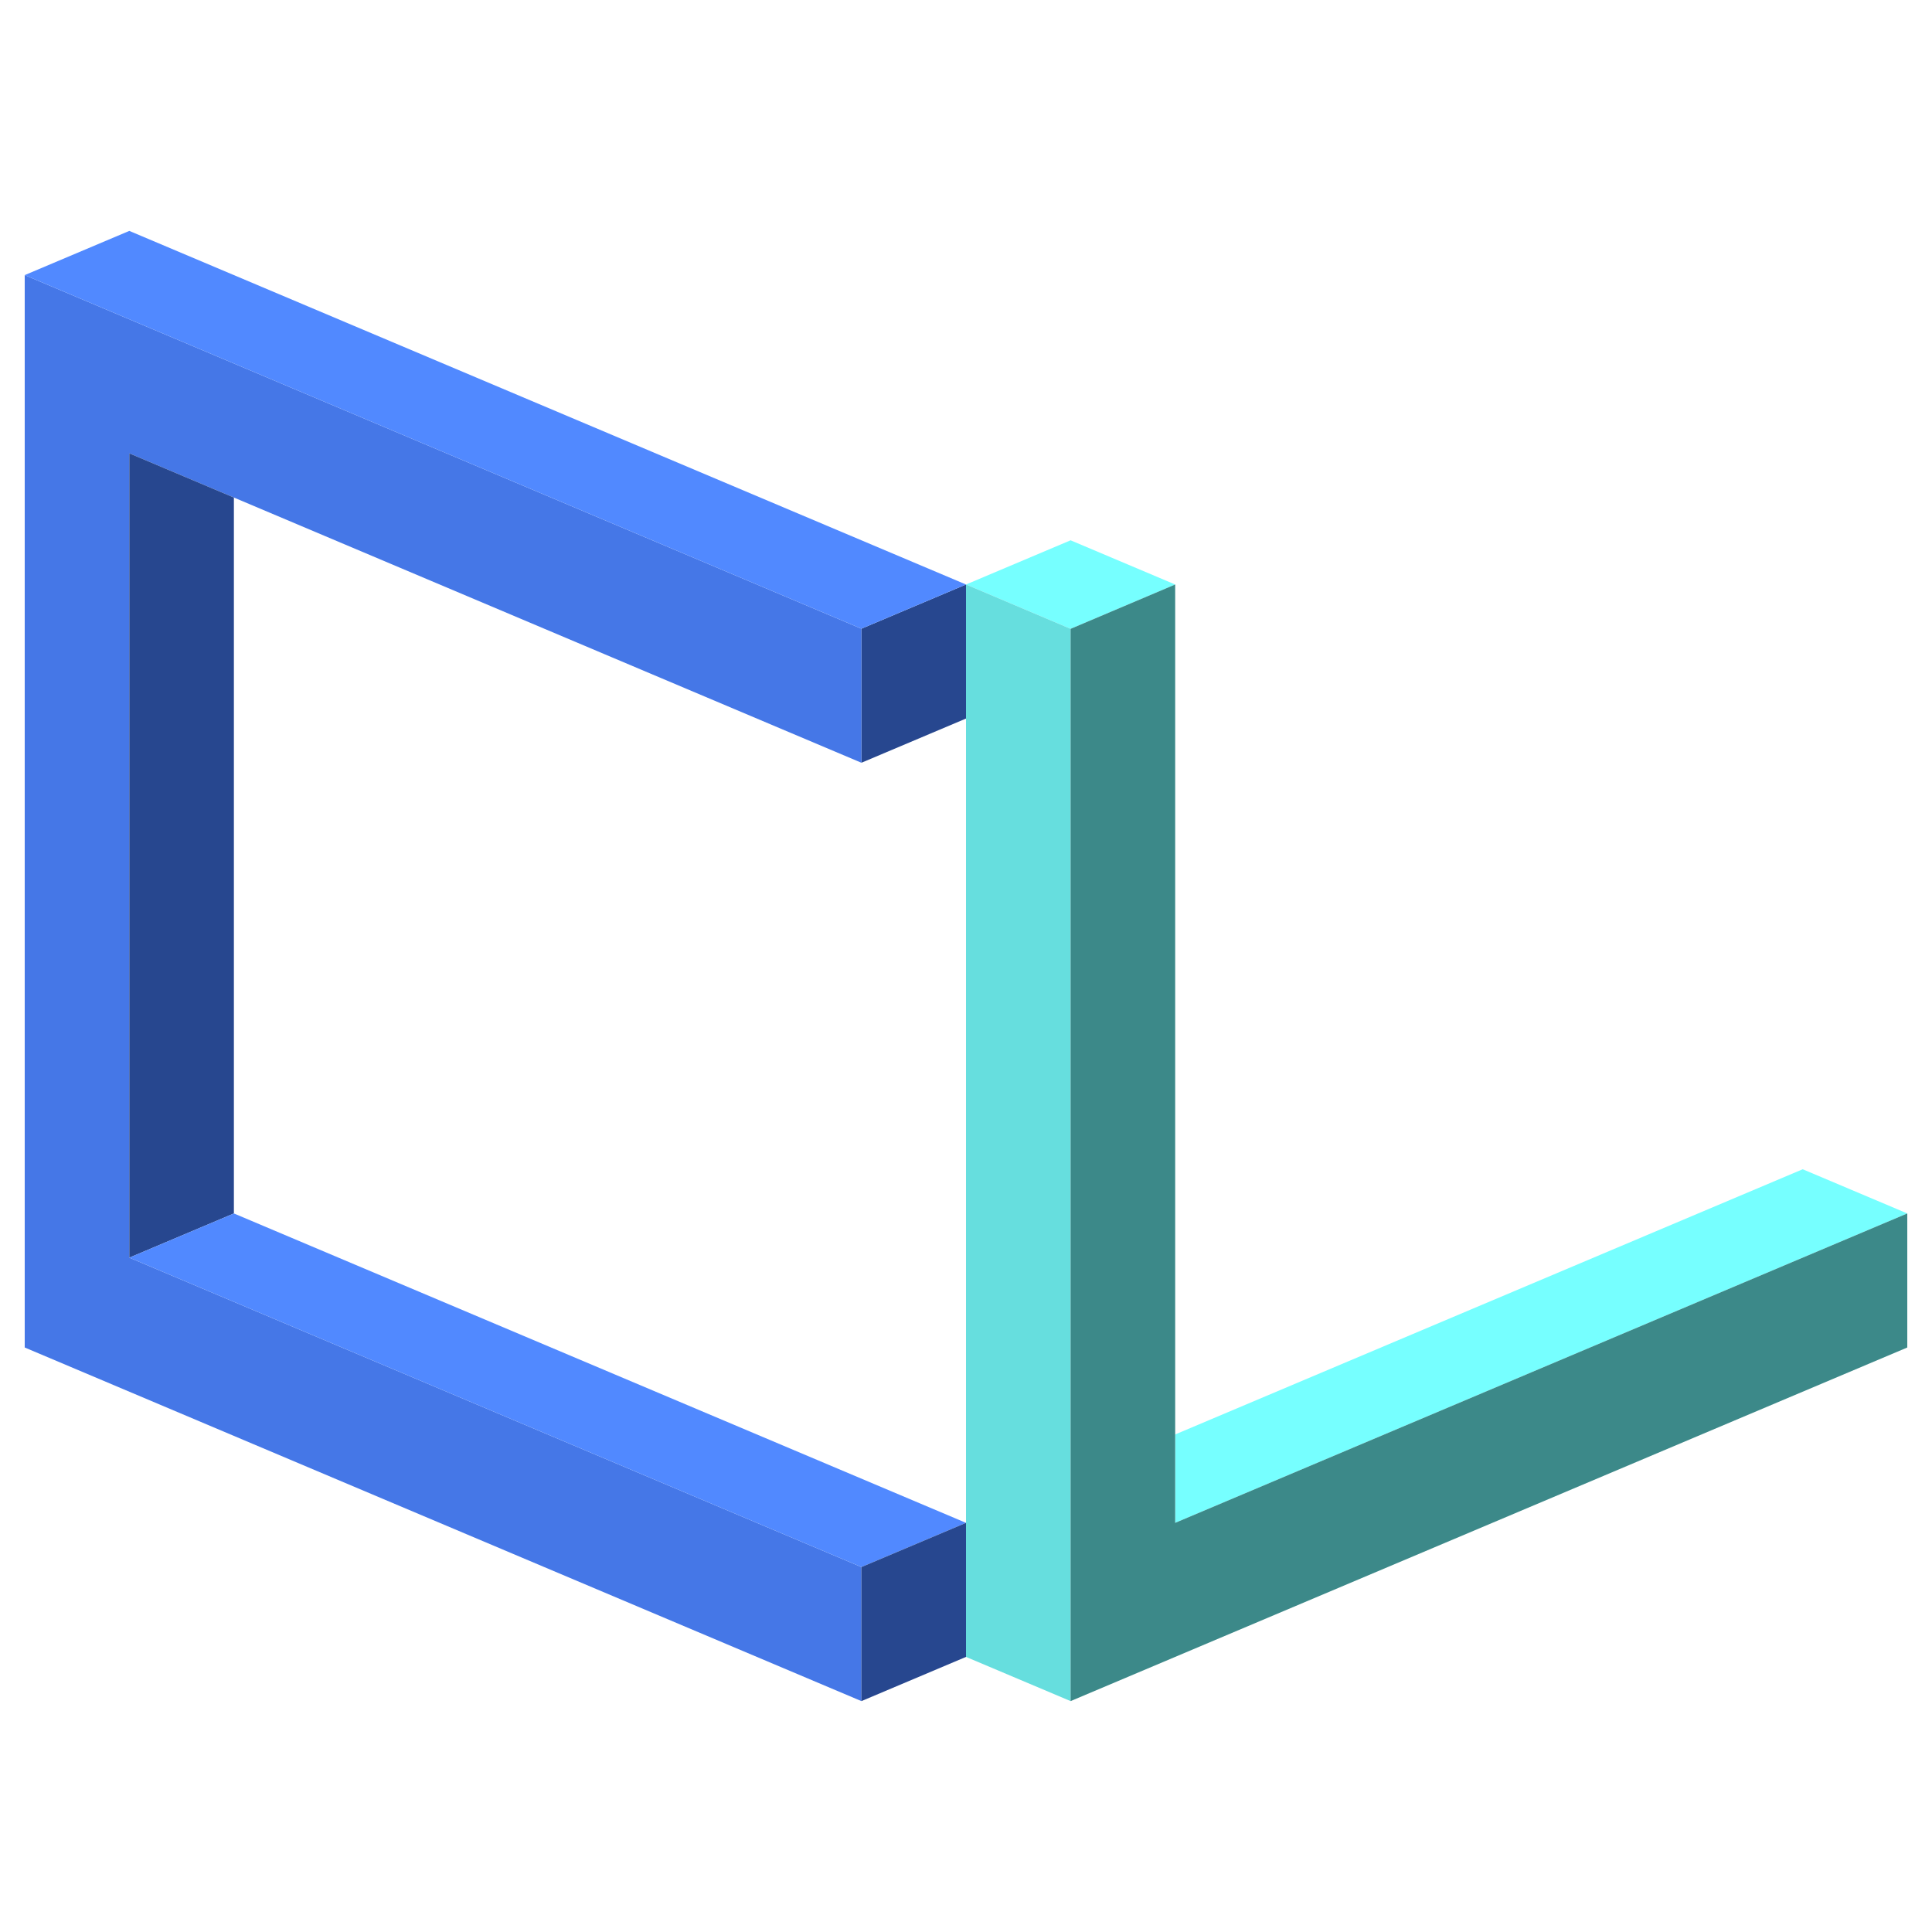
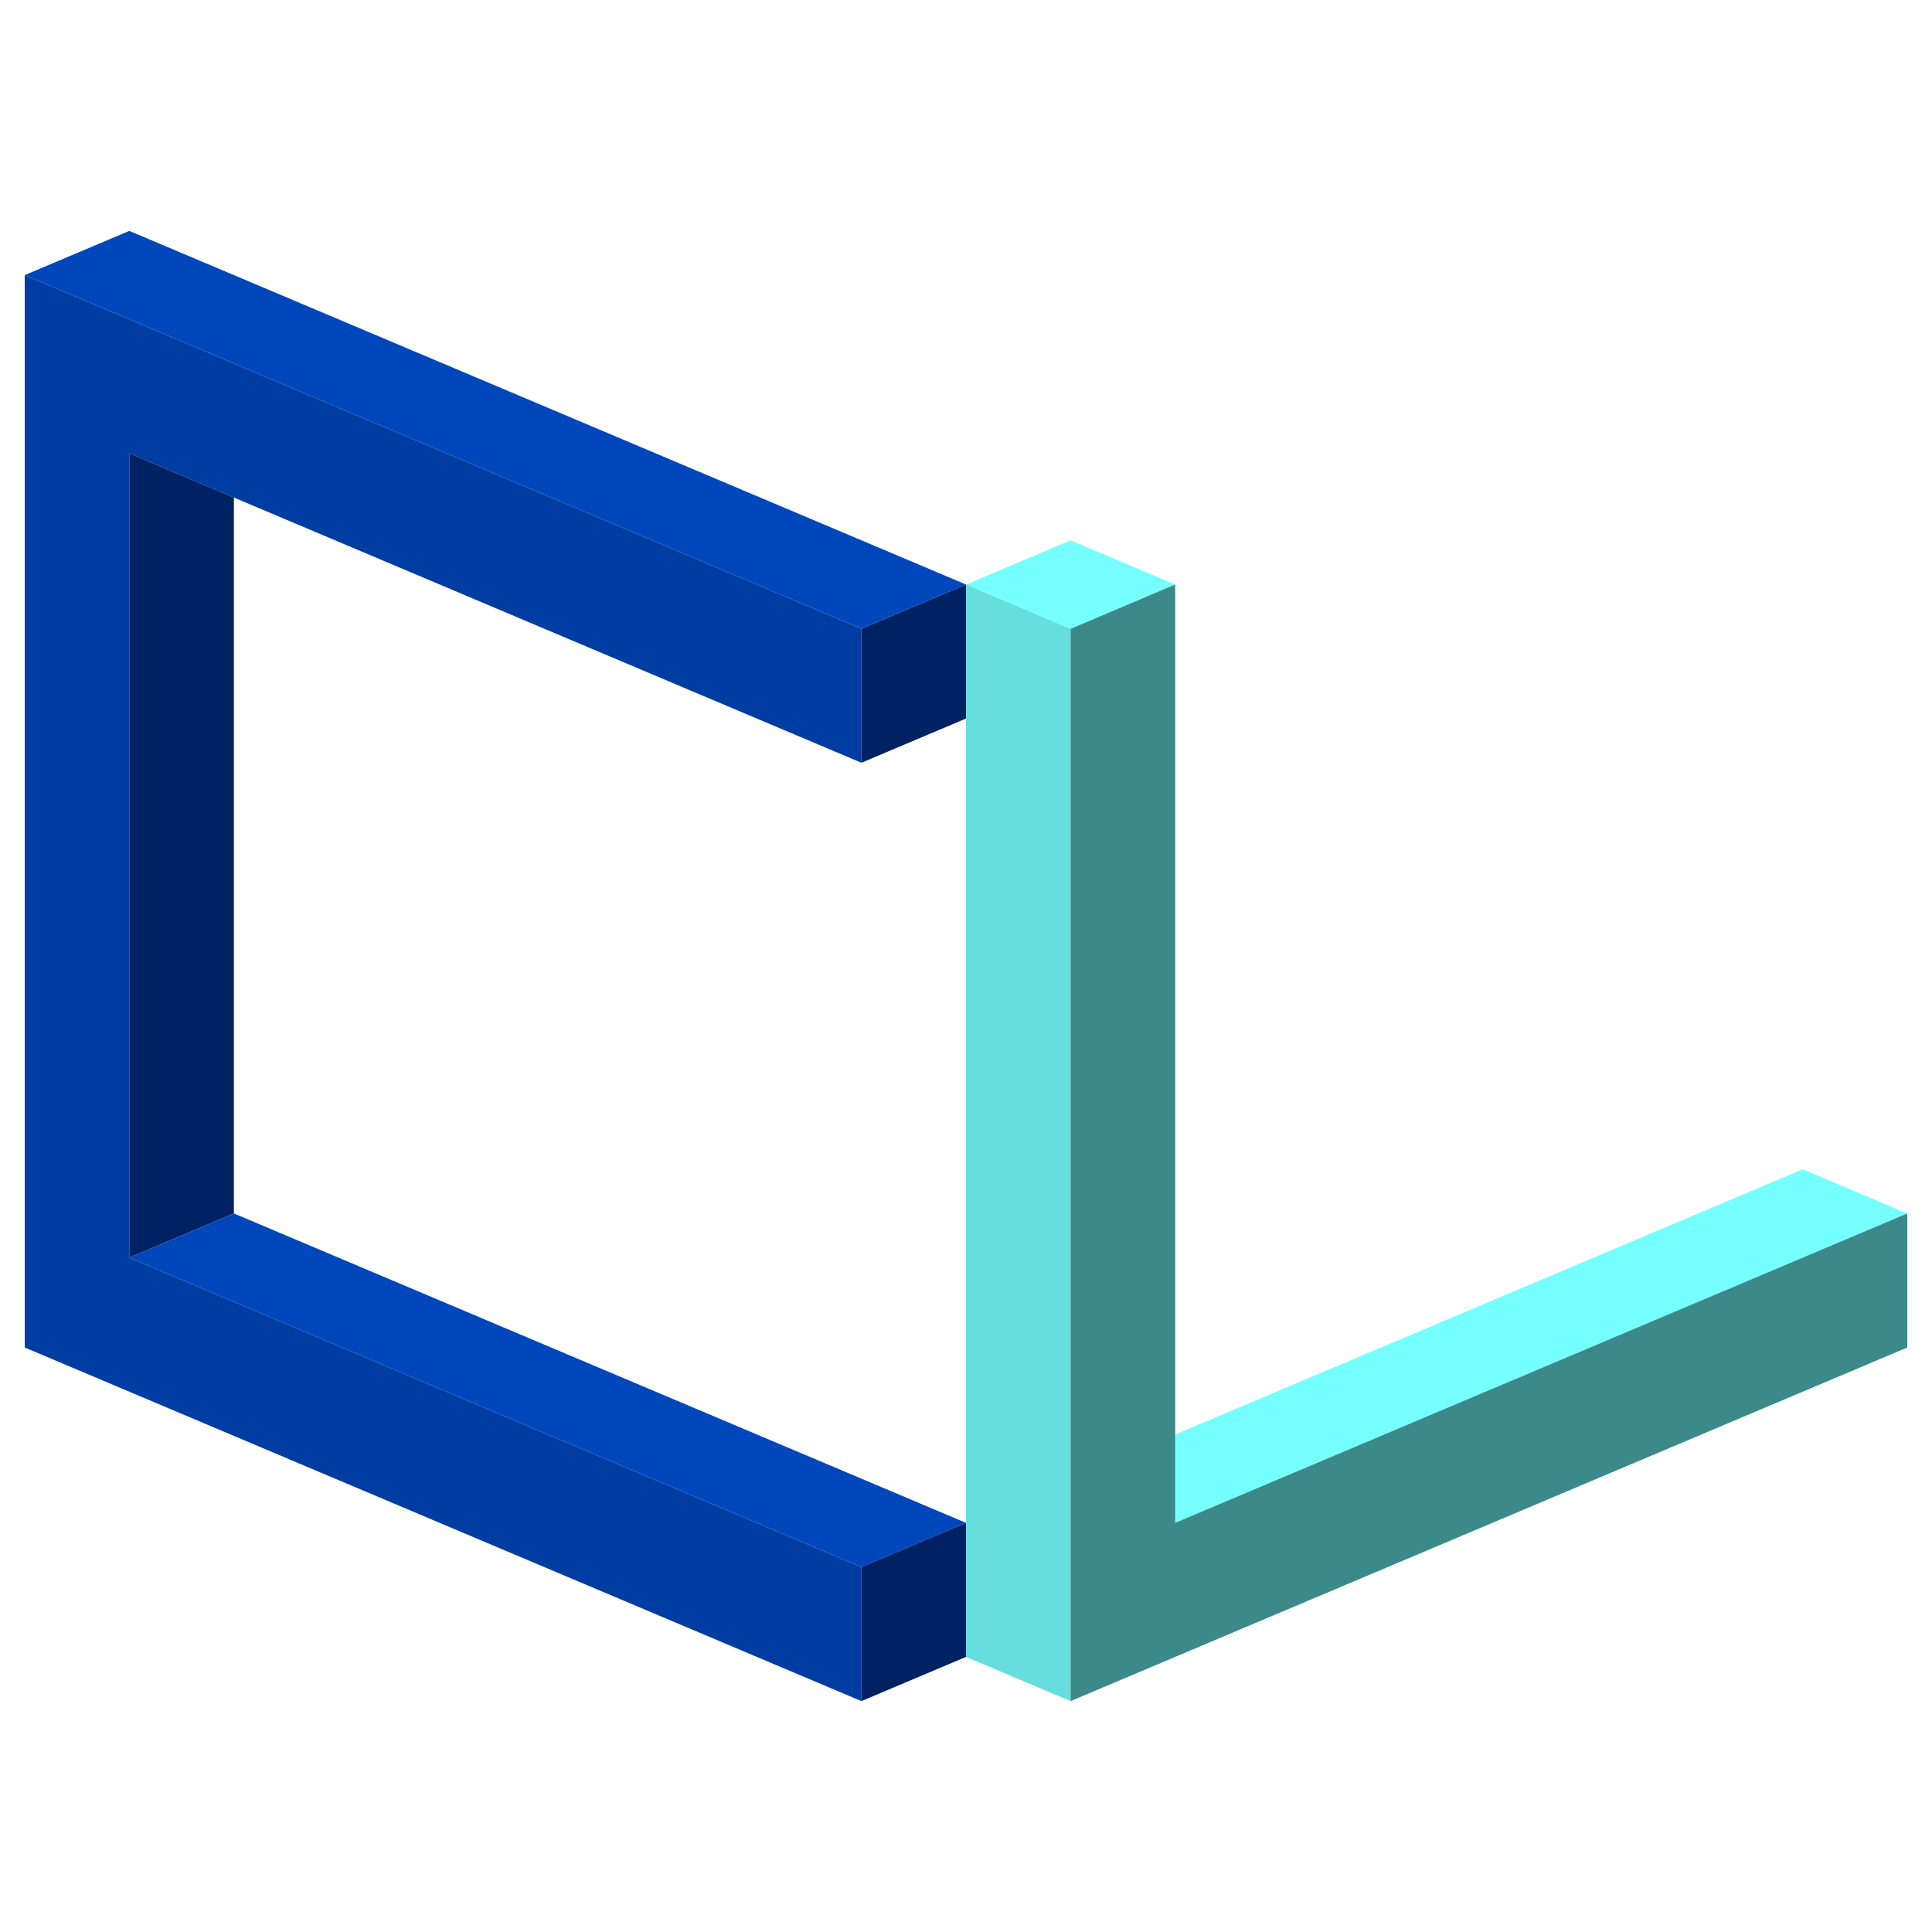
<svg xmlns="http://www.w3.org/2000/svg" width="1000" height="1000" viewBox="0 0 264.583 264.583" version="1.1" id="svg5">
  <defs id="defs2" />
  <g id="g108629" style="display:inline">
-     <path style="fill:#27478f;fill-opacity:1;stroke:none;stroke-width:0.265px;stroke-linecap:butt;stroke-linejoin:miter;stroke-opacity:1" d="M 117.969,86.099 V 104.457 L 132.292,98.404 V 80.046 Z" id="path108619" />
-     <path style="fill:#4577e7;fill-opacity:1;stroke:none;stroke-width:0.265px;stroke-linecap:butt;stroke-linejoin:miter;stroke-opacity:1" d="M 3.385,37.674 117.969,86.099 V 104.457 L 17.708,62.085 V 172.232 l 100.261,42.372 v 18.358 L 3.385,184.537 Z" id="path108621" />
+     <path style="fill:#002263;fill-opacity:1;stroke:none;stroke-width:0.265px;stroke-linecap:butt;stroke-linejoin:miter;stroke-opacity:1" d="M 117.969,86.099 V 104.457 L 132.292,98.404 V 80.046 Z" id="path108619" />
+     <path style="fill:#003da2;fill-opacity:1;stroke:none;stroke-width:0.265px;stroke-linecap:butt;stroke-linejoin:miter;stroke-opacity:1" d="M 3.385,37.674 117.969,86.099 V 104.457 L 17.708,62.085 V 172.232 l 100.261,42.372 v 18.358 L 3.385,184.537 Z" id="path108621" />
    <path style="fill:none;stroke:none;stroke-width:0.265px;stroke-linecap:butt;stroke-linejoin:miter;stroke-opacity:1" d="m 117.969,214.604 14.323,-6.053 v 18.358 l -14.323,6.053 z" id="path108623" />
-     <path style="fill:#27478f;fill-opacity:1;stroke:none;stroke-width:0.265px;stroke-linecap:butt;stroke-linejoin:miter;stroke-opacity:1" d="M 32.031,68.138 17.708,62.085 V 172.232 l 14.323,-6.053 z" id="path108625" />
-     <path style="fill:#5189ff;fill-opacity:1;stroke:none;stroke-width:0;stroke-linecap:butt;stroke-linejoin:miter;stroke-miterlimit:4;stroke-dasharray:none;stroke-opacity:0" d="m 17.708,172.232 14.323,-6.053 100.261,42.372 -14.323,6.053 z" id="path108627" />
-     <path style="display:inline;fill:#5189ff;fill-opacity:1;stroke:none;stroke-width:0.265px;stroke-linecap:butt;stroke-linejoin:miter;stroke-opacity:1" d="M 17.708,31.621 132.292,80.046 117.969,86.099 3.385,37.674 Z" id="path108599" />
-     <path style="display:inline;fill:#27478f;fill-opacity:1;stroke:none;stroke-width:0.265px;stroke-linecap:butt;stroke-linejoin:miter;stroke-opacity:1" d="m 117.969,214.604 14.323,-6.053 v 18.358 l -14.323,6.053 z" id="path108609" />
+     <path style="fill:#002263;fill-opacity:1;stroke:none;stroke-width:0.265px;stroke-linecap:butt;stroke-linejoin:miter;stroke-opacity:1" d="M 32.031,68.138 17.708,62.085 V 172.232 l 14.323,-6.053 z" id="path108625" />
+     <path style="fill:#0047bb;fill-opacity:1;stroke:none;stroke-width:0;stroke-linecap:butt;stroke-linejoin:miter;stroke-miterlimit:4;stroke-dasharray:none;stroke-opacity:0" d="m 17.708,172.232 14.323,-6.053 100.261,42.372 -14.323,6.053 z" id="path108627" />
+     <path style="display:inline;fill:#0047bb;fill-opacity:1;stroke:none;stroke-width:0.265px;stroke-linecap:butt;stroke-linejoin:miter;stroke-opacity:1" d="M 17.708,31.621 132.292,80.046 117.969,86.099 3.385,37.674 Z" id="path108599" />
+     <path style="display:inline;fill:#002263;fill-opacity:1;stroke:none;stroke-width:0.265px;stroke-linecap:butt;stroke-linejoin:miter;stroke-opacity:1" d="m 117.969,214.604 14.323,-6.053 v 18.358 l -14.323,6.053 z" id="path108609" />
    <path style="display:inline;fill:none;stroke:none;stroke-width:0.265px;stroke-linecap:butt;stroke-linejoin:miter;stroke-opacity:1" d="M 32.031,68.138 17.708,62.085 V 172.232 l 14.323,-6.053 z" id="path108611" />
    <path style="display:inline;fill:#76ffff;fill-opacity:1;stroke:none;stroke-width:0.265px;stroke-linecap:butt;stroke-linejoin:miter;stroke-opacity:1" d="m 146.615,73.993 -14.323,6.053 14.323,6.072 14.323,-6.072 z" id="path165147" />
    <path style="display:inline;fill:#66dede;fill-opacity:1;stroke:none;stroke-width:0.265px;stroke-linecap:butt;stroke-linejoin:miter;stroke-opacity:1" d="M 132.292,80.046 V 226.909 l 14.323,6.053 V 86.118 Z" id="path165149" />
    <path style="display:inline;fill:#76ffff;fill-opacity:1;stroke:none;stroke-width:0.265px;stroke-linecap:butt;stroke-linejoin:miter;stroke-opacity:1" d="m 160.938,196.445 85.938,-36.319 14.323,6.053 -100.26,42.372 z" id="path165153" />
    <path style="display:inline;fill:#3c8989;fill-opacity:1;stroke:none;stroke-width:0.265px;stroke-linecap:butt;stroke-linejoin:miter;stroke-opacity:1" d="m 160.938,80.046 -14.323,6.072 V 232.962 l 114.583,-48.425 v -18.358 l -100.26,42.372 z" id="path165151" />
  </g>
</svg>
